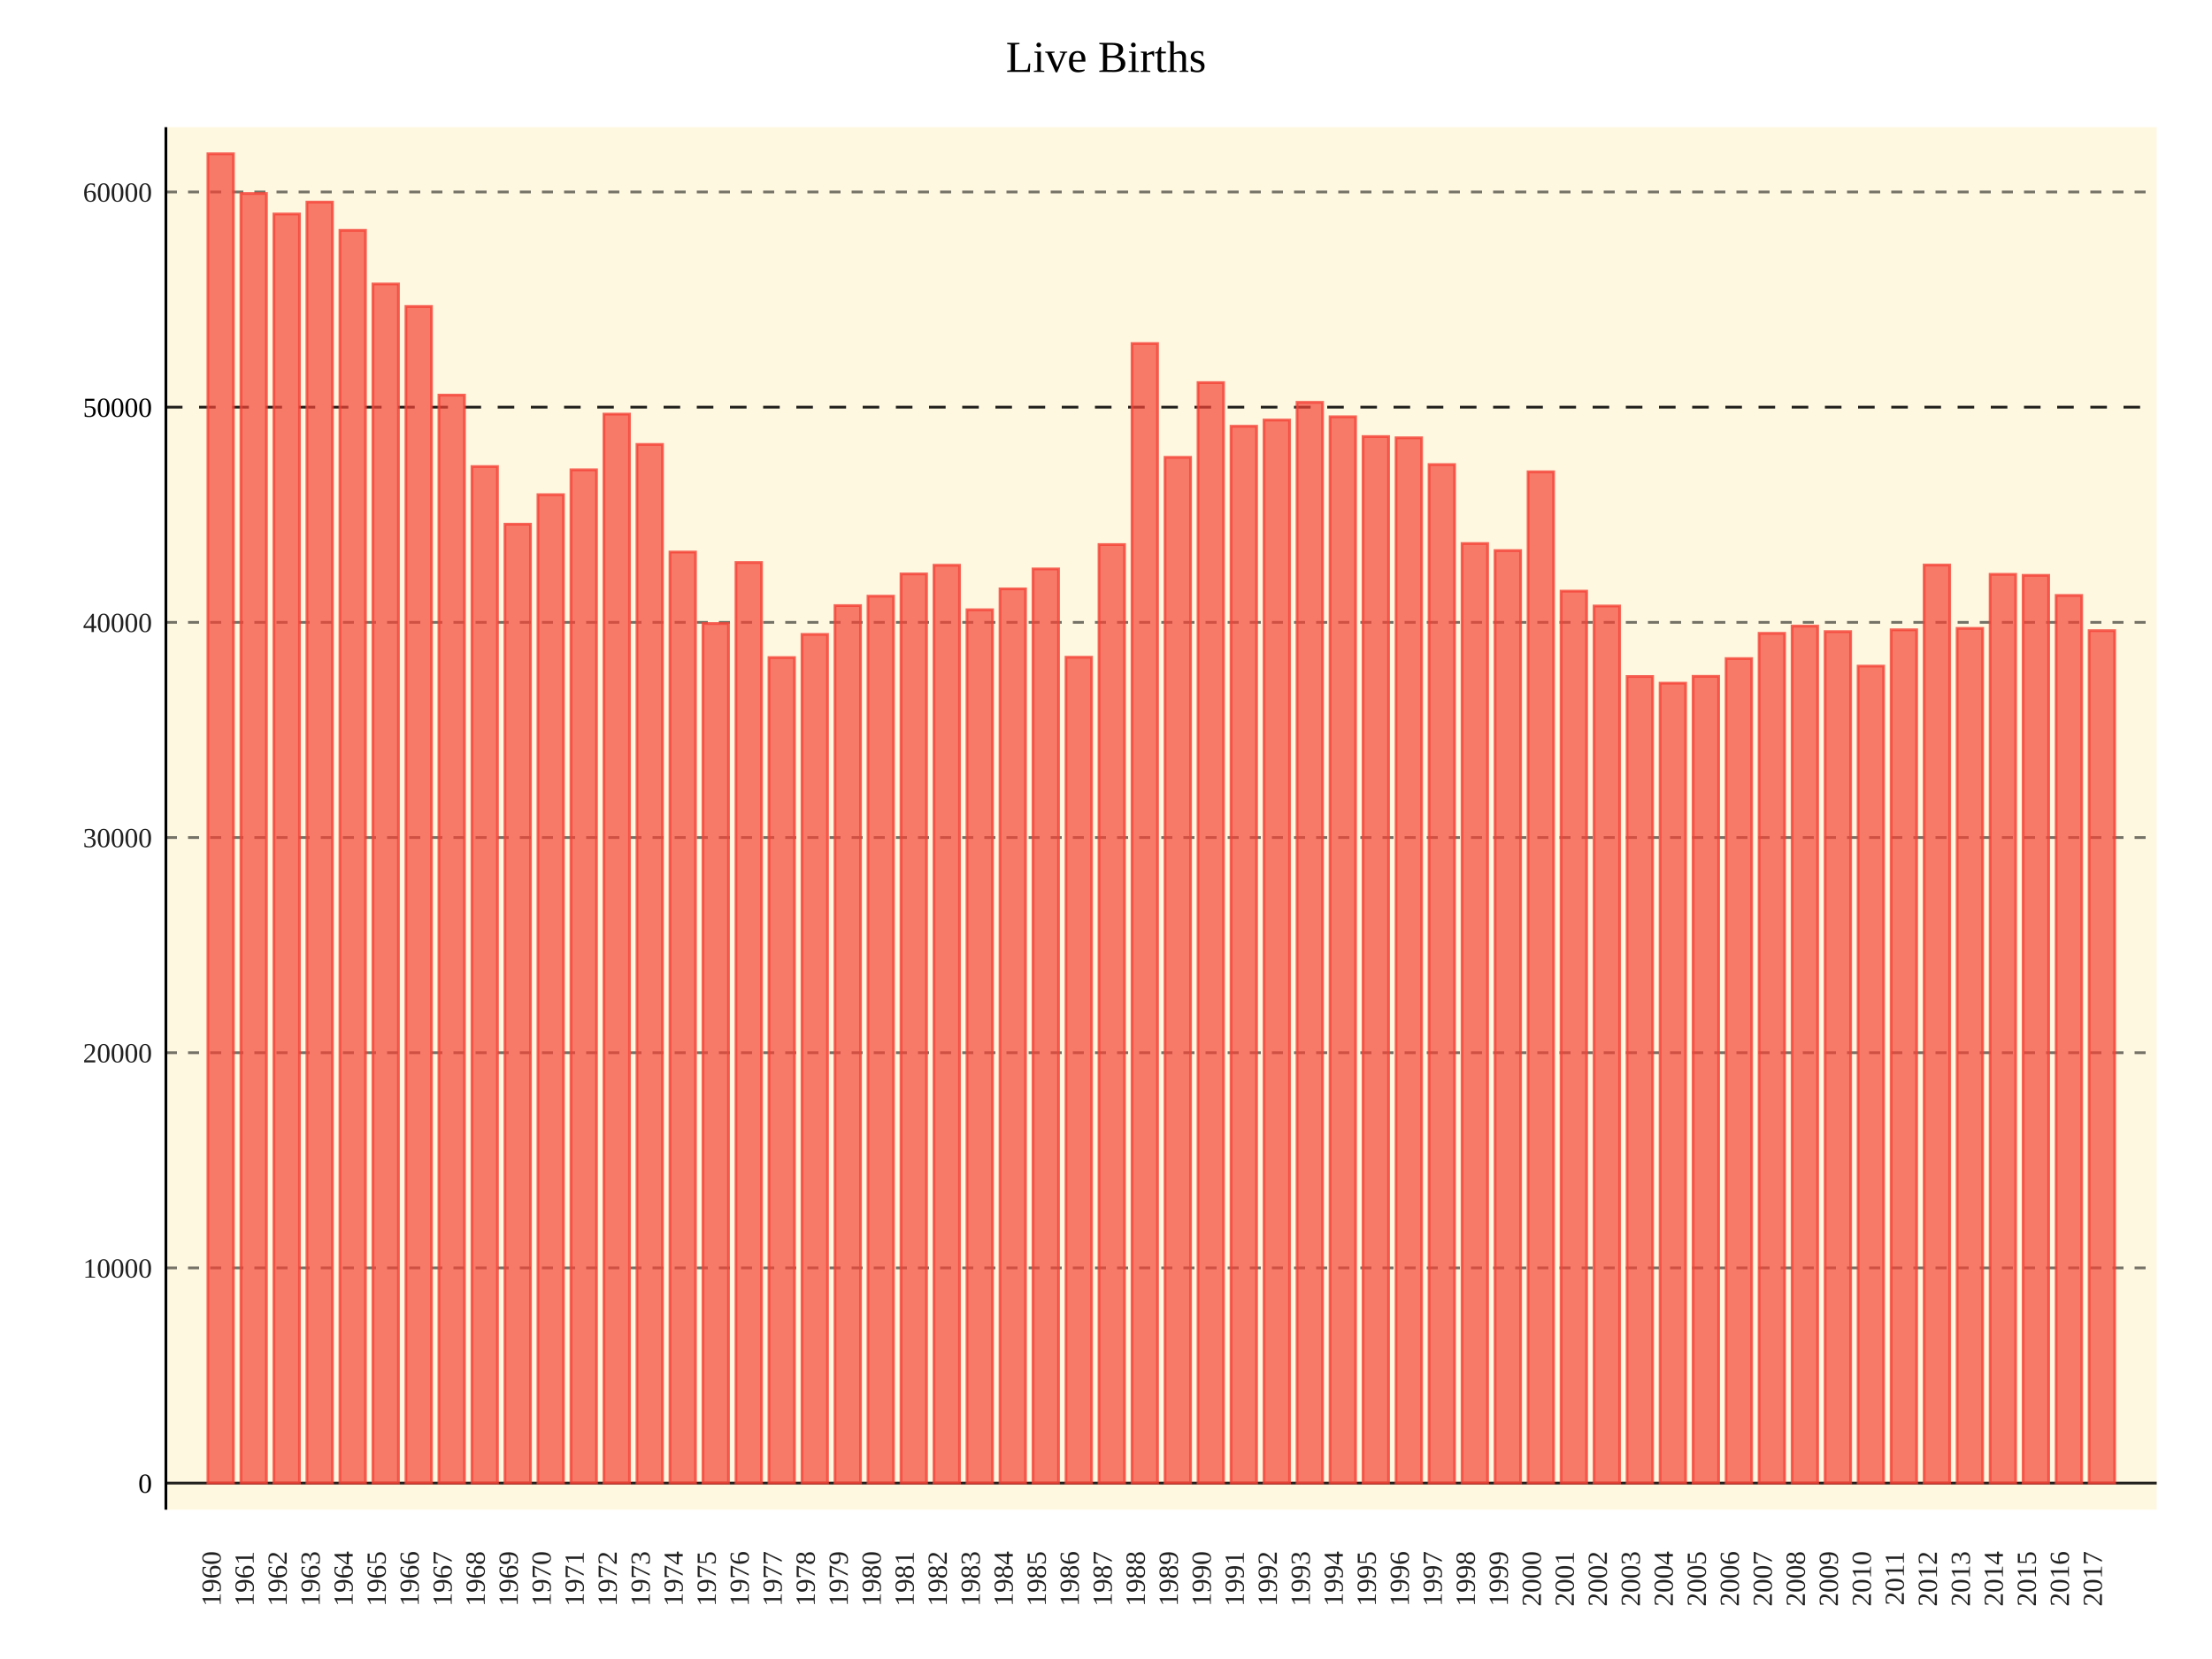
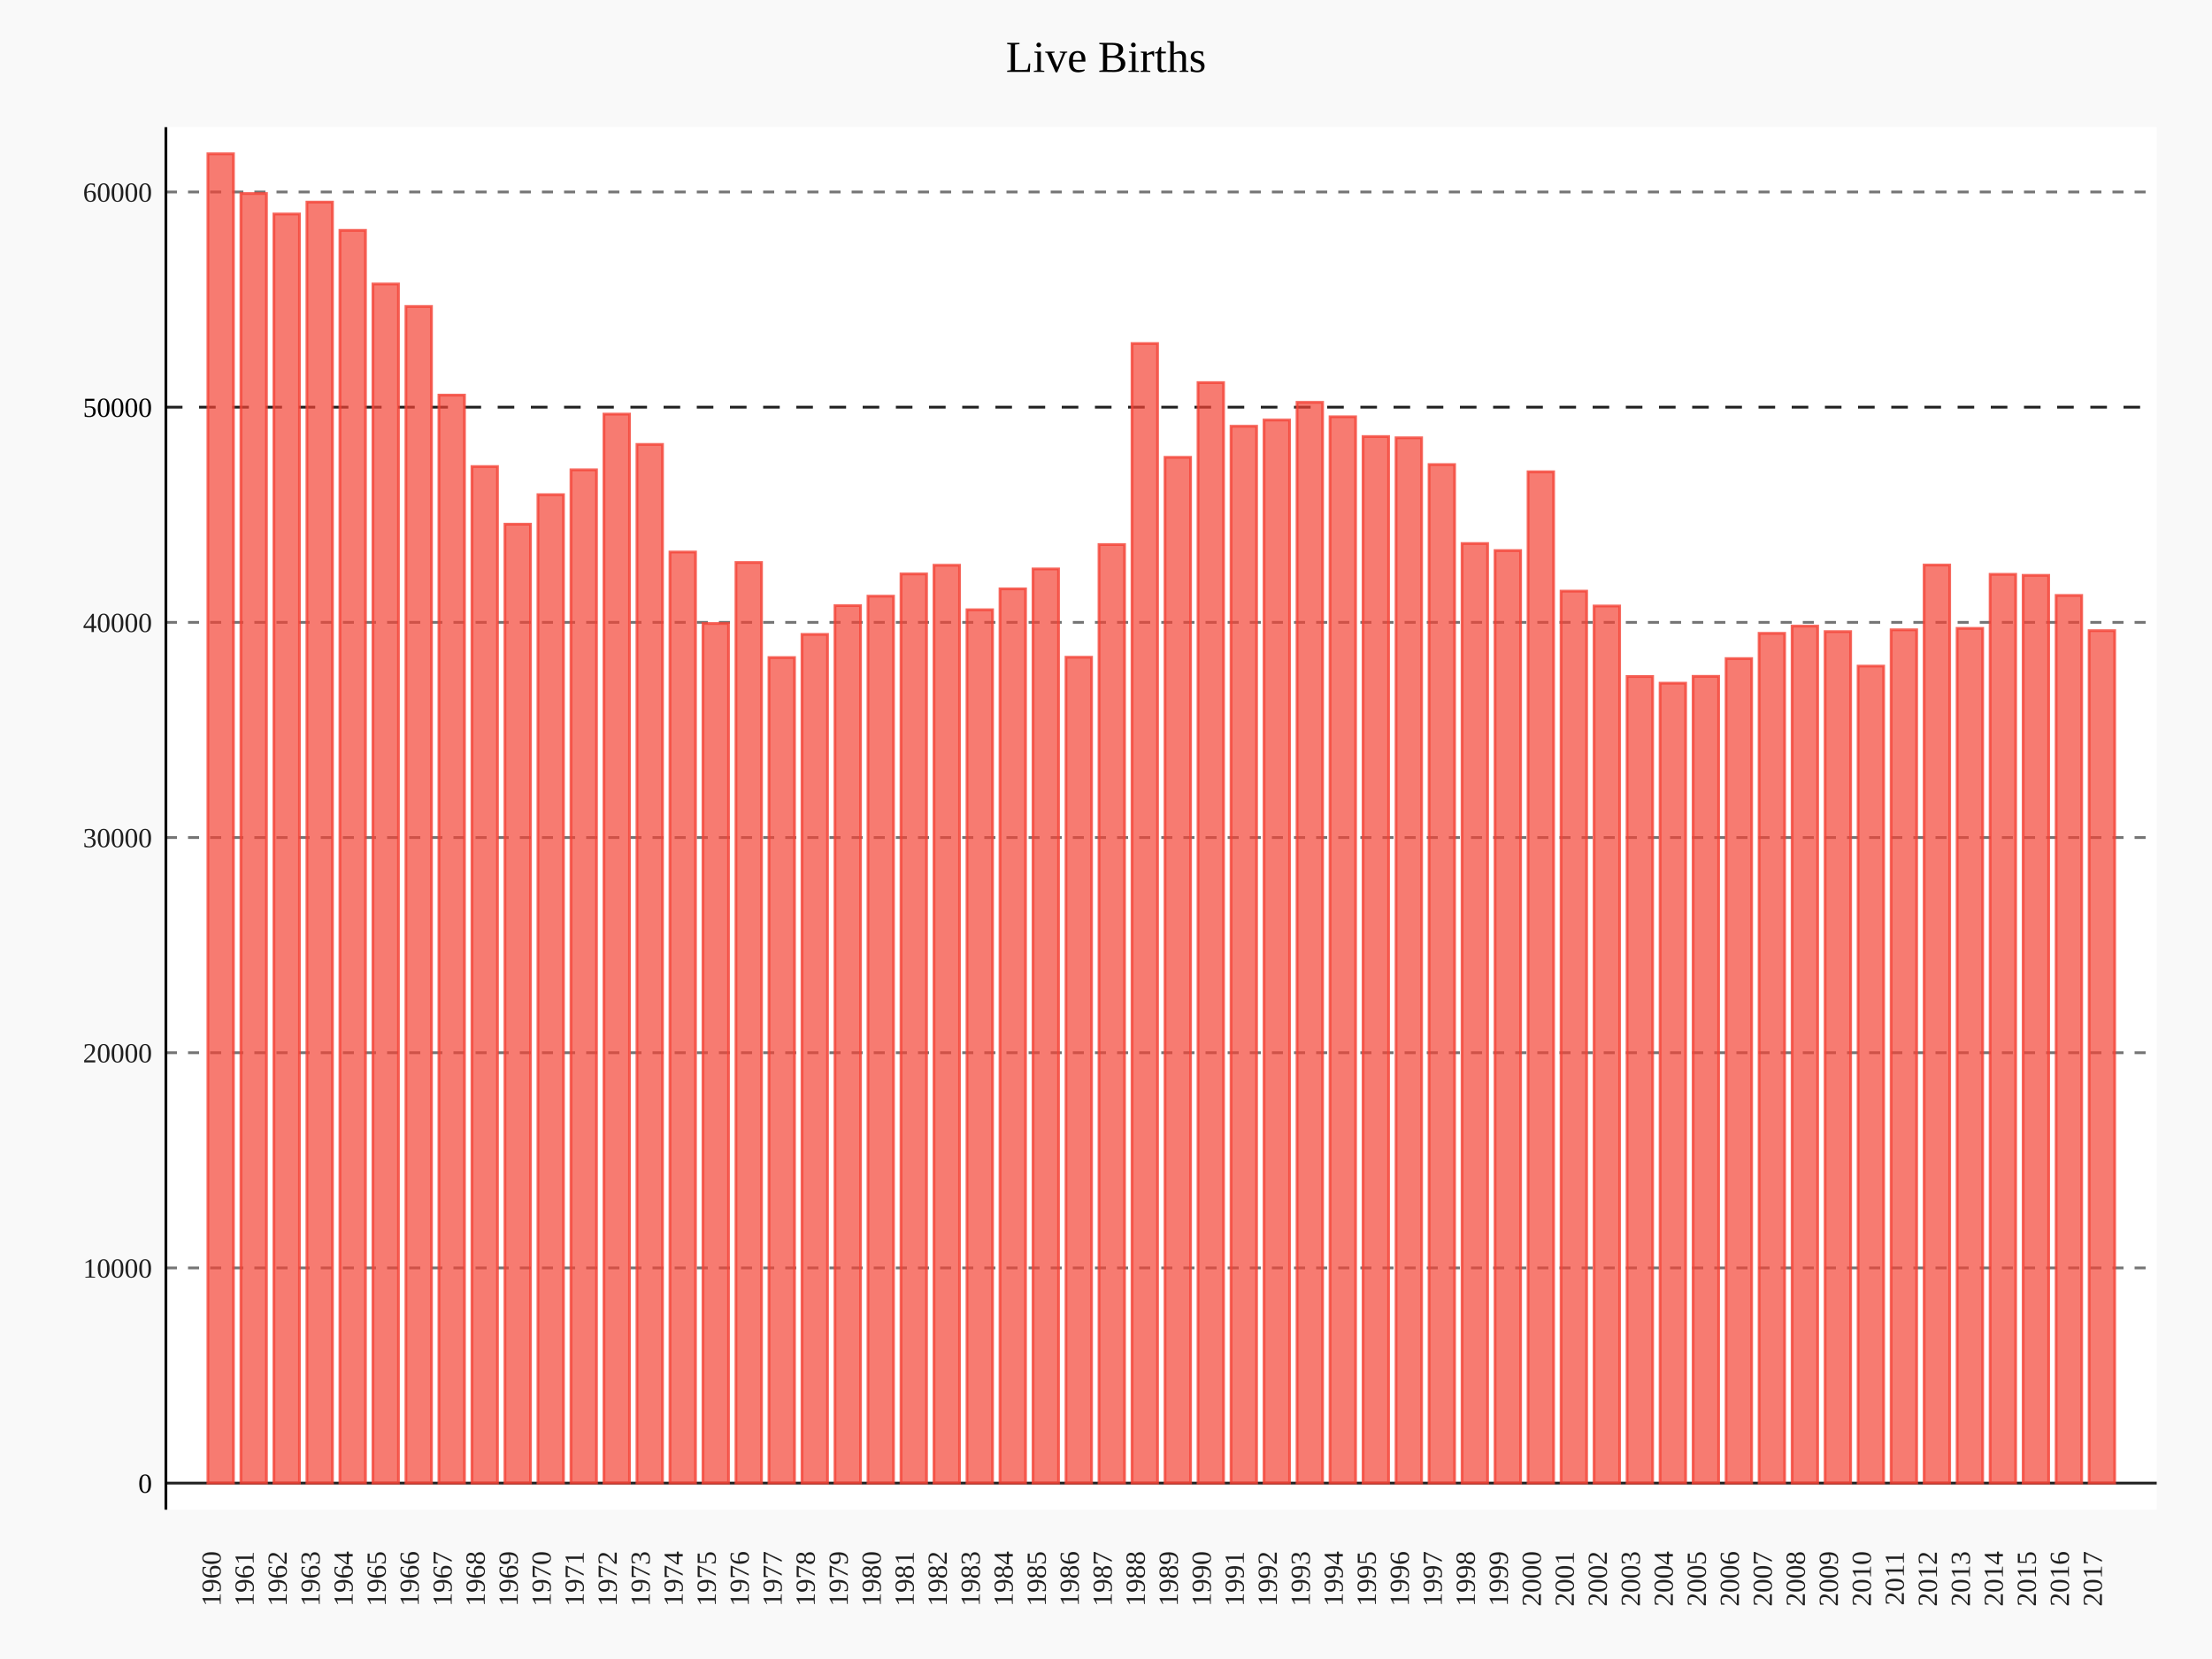
- <svg xmlns="http://www.w3.org/2000/svg" class="pygal-chart" id="chart-936356b6-ef60-43fc-8b0d-2bcfe0abe31e" viewBox="0 0 800 600">
+ <svg xmlns="http://www.w3.org/2000/svg" class="pygal-chart" id="chart-bbd5e689-f045-459d-93c6-5642fb8322f3" viewBox="0 0 800 600">
  <defs>
-     <style type="text/css">#chart-936356b6-ef60-43fc-8b0d-2bcfe0abe31e{-webkit-user-select:none;-webkit-font-smoothing:antialiased;font-family:Source+Code+Pro}#chart-936356b6-ef60-43fc-8b0d-2bcfe0abe31e .title{font-family:Source+Code+Pro;font-size:16px}#chart-936356b6-ef60-43fc-8b0d-2bcfe0abe31e .legends .legend text{font-family:Source+Code+Pro;font-size:14px}#chart-936356b6-ef60-43fc-8b0d-2bcfe0abe31e .axis text{font-family:Source+Code+Pro;font-size:10px}#chart-936356b6-ef60-43fc-8b0d-2bcfe0abe31e .axis text.major{font-family:Source+Code+Pro;font-size:10px}#chart-936356b6-ef60-43fc-8b0d-2bcfe0abe31e .text-overlay text.value{font-family:Source+Code+Pro;font-size:16px}#chart-936356b6-ef60-43fc-8b0d-2bcfe0abe31e .text-overlay text.label{font-family:Source+Code+Pro;font-size:10px}#chart-936356b6-ef60-43fc-8b0d-2bcfe0abe31e .tooltip{font-family:Source+Code+Pro;font-size:14px}#chart-936356b6-ef60-43fc-8b0d-2bcfe0abe31e text.no_data{font-family:Source+Code+Pro;font-size:64px}
- #chart-936356b6-ef60-43fc-8b0d-2bcfe0abe31e{background-color:#FFFFFF}#chart-936356b6-ef60-43fc-8b0d-2bcfe0abe31e path,#chart-936356b6-ef60-43fc-8b0d-2bcfe0abe31e line,#chart-936356b6-ef60-43fc-8b0d-2bcfe0abe31e rect,#chart-936356b6-ef60-43fc-8b0d-2bcfe0abe31e circle{-webkit-transition:150ms;-moz-transition:150ms;transition:150ms}#chart-936356b6-ef60-43fc-8b0d-2bcfe0abe31e .graph &gt; .background{fill:#FFFFFF}#chart-936356b6-ef60-43fc-8b0d-2bcfe0abe31e .plot &gt; .background{fill:#FFF8E1}#chart-936356b6-ef60-43fc-8b0d-2bcfe0abe31e .graph{fill:rgba(0,0,0,.87)}#chart-936356b6-ef60-43fc-8b0d-2bcfe0abe31e text.no_data{fill:rgba(0,0,0,1)}#chart-936356b6-ef60-43fc-8b0d-2bcfe0abe31e .title{fill:rgba(0,0,0,1)}#chart-936356b6-ef60-43fc-8b0d-2bcfe0abe31e .legends .legend text{fill:rgba(0,0,0,.87)}#chart-936356b6-ef60-43fc-8b0d-2bcfe0abe31e .legends .legend:hover text{fill:rgba(0,0,0,1)}#chart-936356b6-ef60-43fc-8b0d-2bcfe0abe31e .axis .line{stroke:rgba(0,0,0,1)}#chart-936356b6-ef60-43fc-8b0d-2bcfe0abe31e .axis .guide.line{stroke:rgba(0,0,0,.54)}#chart-936356b6-ef60-43fc-8b0d-2bcfe0abe31e .axis .major.line{stroke:rgba(0,0,0,.87)}#chart-936356b6-ef60-43fc-8b0d-2bcfe0abe31e .axis text.major{fill:rgba(0,0,0,1)}#chart-936356b6-ef60-43fc-8b0d-2bcfe0abe31e .axis.y .guides:hover .guide.line,#chart-936356b6-ef60-43fc-8b0d-2bcfe0abe31e .line-graph .axis.x .guides:hover .guide.line,#chart-936356b6-ef60-43fc-8b0d-2bcfe0abe31e .stackedline-graph .axis.x .guides:hover .guide.line,#chart-936356b6-ef60-43fc-8b0d-2bcfe0abe31e .xy-graph .axis.x .guides:hover .guide.line{stroke:rgba(0,0,0,1)}#chart-936356b6-ef60-43fc-8b0d-2bcfe0abe31e .axis .guides:hover text{fill:rgba(0,0,0,1)}#chart-936356b6-ef60-43fc-8b0d-2bcfe0abe31e .reactive{fill-opacity:.7;stroke-opacity:.8}#chart-936356b6-ef60-43fc-8b0d-2bcfe0abe31e .ci{stroke:rgba(0,0,0,.87)}#chart-936356b6-ef60-43fc-8b0d-2bcfe0abe31e .reactive.active,#chart-936356b6-ef60-43fc-8b0d-2bcfe0abe31e .active .reactive{fill-opacity:.8;stroke-opacity:.9;stroke-width:4}#chart-936356b6-ef60-43fc-8b0d-2bcfe0abe31e .ci .reactive.active{stroke-width:1.5}#chart-936356b6-ef60-43fc-8b0d-2bcfe0abe31e .series text{fill:rgba(0,0,0,1)}#chart-936356b6-ef60-43fc-8b0d-2bcfe0abe31e .tooltip rect{fill:#FFF8E1;stroke:rgba(0,0,0,1);-webkit-transition:opacity 150ms;-moz-transition:opacity 150ms;transition:opacity 150ms}#chart-936356b6-ef60-43fc-8b0d-2bcfe0abe31e .tooltip .label{fill:rgba(0,0,0,.87)}#chart-936356b6-ef60-43fc-8b0d-2bcfe0abe31e .tooltip .label{fill:rgba(0,0,0,.87)}#chart-936356b6-ef60-43fc-8b0d-2bcfe0abe31e .tooltip .legend{font-size:.8em;fill:rgba(0,0,0,.54)}#chart-936356b6-ef60-43fc-8b0d-2bcfe0abe31e .tooltip .x_label{font-size:.6em;fill:rgba(0,0,0,1)}#chart-936356b6-ef60-43fc-8b0d-2bcfe0abe31e .tooltip .xlink{font-size:.5em;text-decoration:underline}#chart-936356b6-ef60-43fc-8b0d-2bcfe0abe31e .tooltip .value{font-size:1.5em}#chart-936356b6-ef60-43fc-8b0d-2bcfe0abe31e .bound{font-size:.5em}#chart-936356b6-ef60-43fc-8b0d-2bcfe0abe31e .max-value{font-size:.75em;fill:rgba(0,0,0,.54)}#chart-936356b6-ef60-43fc-8b0d-2bcfe0abe31e .map-element{fill:#FFF8E1;stroke:rgba(0,0,0,.54) !important}#chart-936356b6-ef60-43fc-8b0d-2bcfe0abe31e .map-element .reactive{fill-opacity:inherit;stroke-opacity:inherit}#chart-936356b6-ef60-43fc-8b0d-2bcfe0abe31e .color-0,#chart-936356b6-ef60-43fc-8b0d-2bcfe0abe31e .color-0 a:visited{stroke:#F44336;fill:#F44336}#chart-936356b6-ef60-43fc-8b0d-2bcfe0abe31e .text-overlay .color-0 text{fill:black}
- #chart-936356b6-ef60-43fc-8b0d-2bcfe0abe31e text.no_data{text-anchor:middle}#chart-936356b6-ef60-43fc-8b0d-2bcfe0abe31e .guide.line{fill:none}#chart-936356b6-ef60-43fc-8b0d-2bcfe0abe31e .centered{text-anchor:middle}#chart-936356b6-ef60-43fc-8b0d-2bcfe0abe31e .title{text-anchor:middle}#chart-936356b6-ef60-43fc-8b0d-2bcfe0abe31e .legends .legend text{fill-opacity:1}#chart-936356b6-ef60-43fc-8b0d-2bcfe0abe31e .axis.x text{text-anchor:middle}#chart-936356b6-ef60-43fc-8b0d-2bcfe0abe31e .axis.x:not(.web) text[transform]{text-anchor:start}#chart-936356b6-ef60-43fc-8b0d-2bcfe0abe31e .axis.x:not(.web) text[transform].backwards{text-anchor:end}#chart-936356b6-ef60-43fc-8b0d-2bcfe0abe31e .axis.y text{text-anchor:end}#chart-936356b6-ef60-43fc-8b0d-2bcfe0abe31e .axis.y text[transform].backwards{text-anchor:start}#chart-936356b6-ef60-43fc-8b0d-2bcfe0abe31e .axis.y2 text{text-anchor:start}#chart-936356b6-ef60-43fc-8b0d-2bcfe0abe31e .axis.y2 text[transform].backwards{text-anchor:end}#chart-936356b6-ef60-43fc-8b0d-2bcfe0abe31e .axis .guide.line{stroke-dasharray:4,4}#chart-936356b6-ef60-43fc-8b0d-2bcfe0abe31e .axis .major.guide.line{stroke-dasharray:6,6}#chart-936356b6-ef60-43fc-8b0d-2bcfe0abe31e .horizontal .axis.y .guide.line,#chart-936356b6-ef60-43fc-8b0d-2bcfe0abe31e .horizontal .axis.y2 .guide.line,#chart-936356b6-ef60-43fc-8b0d-2bcfe0abe31e .vertical .axis.x .guide.line{opacity:0}#chart-936356b6-ef60-43fc-8b0d-2bcfe0abe31e .horizontal .axis.always_show .guide.line,#chart-936356b6-ef60-43fc-8b0d-2bcfe0abe31e .vertical .axis.always_show .guide.line{opacity:1 !important}#chart-936356b6-ef60-43fc-8b0d-2bcfe0abe31e .axis.y .guides:hover .guide.line,#chart-936356b6-ef60-43fc-8b0d-2bcfe0abe31e .axis.y2 .guides:hover .guide.line,#chart-936356b6-ef60-43fc-8b0d-2bcfe0abe31e .axis.x .guides:hover .guide.line{opacity:1}#chart-936356b6-ef60-43fc-8b0d-2bcfe0abe31e .axis .guides:hover text{opacity:1}#chart-936356b6-ef60-43fc-8b0d-2bcfe0abe31e .nofill{fill:none}#chart-936356b6-ef60-43fc-8b0d-2bcfe0abe31e .subtle-fill{fill-opacity:.2}#chart-936356b6-ef60-43fc-8b0d-2bcfe0abe31e .dot{stroke-width:1px;fill-opacity:1}#chart-936356b6-ef60-43fc-8b0d-2bcfe0abe31e .dot.active{stroke-width:5px}#chart-936356b6-ef60-43fc-8b0d-2bcfe0abe31e .dot.negative{fill:transparent}#chart-936356b6-ef60-43fc-8b0d-2bcfe0abe31e text,#chart-936356b6-ef60-43fc-8b0d-2bcfe0abe31e tspan{stroke:none !important}#chart-936356b6-ef60-43fc-8b0d-2bcfe0abe31e .series text.active{opacity:1}#chart-936356b6-ef60-43fc-8b0d-2bcfe0abe31e .tooltip rect{fill-opacity:.95;stroke-width:.5}#chart-936356b6-ef60-43fc-8b0d-2bcfe0abe31e .tooltip text{fill-opacity:1}#chart-936356b6-ef60-43fc-8b0d-2bcfe0abe31e .showable{visibility:hidden}#chart-936356b6-ef60-43fc-8b0d-2bcfe0abe31e .showable.shown{visibility:visible}#chart-936356b6-ef60-43fc-8b0d-2bcfe0abe31e .gauge-background{fill:rgba(229,229,229,1);stroke:none}#chart-936356b6-ef60-43fc-8b0d-2bcfe0abe31e .bg-lines{stroke:#FFFFFF;stroke-width:2px}</style>
+     <style type="text/css">#chart-bbd5e689-f045-459d-93c6-5642fb8322f3{-webkit-user-select:none;-webkit-font-smoothing:antialiased;font-family:Source+Code+Pro}#chart-bbd5e689-f045-459d-93c6-5642fb8322f3 .title{font-family:Source+Code+Pro;font-size:16px}#chart-bbd5e689-f045-459d-93c6-5642fb8322f3 .legends .legend text{font-family:Source+Code+Pro;font-size:14px}#chart-bbd5e689-f045-459d-93c6-5642fb8322f3 .axis text{font-family:Source+Code+Pro;font-size:10px}#chart-bbd5e689-f045-459d-93c6-5642fb8322f3 .axis text.major{font-family:Source+Code+Pro;font-size:10px}#chart-bbd5e689-f045-459d-93c6-5642fb8322f3 .text-overlay text.value{font-family:Source+Code+Pro;font-size:16px}#chart-bbd5e689-f045-459d-93c6-5642fb8322f3 .text-overlay text.label{font-family:Source+Code+Pro;font-size:10px}#chart-bbd5e689-f045-459d-93c6-5642fb8322f3 .tooltip{font-family:Source+Code+Pro;font-size:14px}#chart-bbd5e689-f045-459d-93c6-5642fb8322f3 text.no_data{font-family:Source+Code+Pro;font-size:64px}
+ #chart-bbd5e689-f045-459d-93c6-5642fb8322f3{background-color:rgba(249,249,249,1)}#chart-bbd5e689-f045-459d-93c6-5642fb8322f3 path,#chart-bbd5e689-f045-459d-93c6-5642fb8322f3 line,#chart-bbd5e689-f045-459d-93c6-5642fb8322f3 rect,#chart-bbd5e689-f045-459d-93c6-5642fb8322f3 circle{-webkit-transition:150ms;-moz-transition:150ms;transition:150ms}#chart-bbd5e689-f045-459d-93c6-5642fb8322f3 .graph &gt; .background{fill:rgba(249,249,249,1)}#chart-bbd5e689-f045-459d-93c6-5642fb8322f3 .plot &gt; .background{fill:rgba(255,255,255,1)}#chart-bbd5e689-f045-459d-93c6-5642fb8322f3 .graph{fill:rgba(0,0,0,.87)}#chart-bbd5e689-f045-459d-93c6-5642fb8322f3 text.no_data{fill:rgba(0,0,0,1)}#chart-bbd5e689-f045-459d-93c6-5642fb8322f3 .title{fill:rgba(0,0,0,1)}#chart-bbd5e689-f045-459d-93c6-5642fb8322f3 .legends .legend text{fill:rgba(0,0,0,.87)}#chart-bbd5e689-f045-459d-93c6-5642fb8322f3 .legends .legend:hover text{fill:rgba(0,0,0,1)}#chart-bbd5e689-f045-459d-93c6-5642fb8322f3 .axis .line{stroke:rgba(0,0,0,1)}#chart-bbd5e689-f045-459d-93c6-5642fb8322f3 .axis .guide.line{stroke:rgba(0,0,0,.54)}#chart-bbd5e689-f045-459d-93c6-5642fb8322f3 .axis .major.line{stroke:rgba(0,0,0,.87)}#chart-bbd5e689-f045-459d-93c6-5642fb8322f3 .axis text.major{fill:rgba(0,0,0,1)}#chart-bbd5e689-f045-459d-93c6-5642fb8322f3 .axis.y .guides:hover .guide.line,#chart-bbd5e689-f045-459d-93c6-5642fb8322f3 .line-graph .axis.x .guides:hover .guide.line,#chart-bbd5e689-f045-459d-93c6-5642fb8322f3 .stackedline-graph .axis.x .guides:hover .guide.line,#chart-bbd5e689-f045-459d-93c6-5642fb8322f3 .xy-graph .axis.x .guides:hover .guide.line{stroke:rgba(0,0,0,1)}#chart-bbd5e689-f045-459d-93c6-5642fb8322f3 .axis .guides:hover text{fill:rgba(0,0,0,1)}#chart-bbd5e689-f045-459d-93c6-5642fb8322f3 .reactive{fill-opacity:.7;stroke-opacity:.8}#chart-bbd5e689-f045-459d-93c6-5642fb8322f3 .ci{stroke:rgba(0,0,0,.87)}#chart-bbd5e689-f045-459d-93c6-5642fb8322f3 .reactive.active,#chart-bbd5e689-f045-459d-93c6-5642fb8322f3 .active .reactive{fill-opacity:.8;stroke-opacity:.9;stroke-width:4}#chart-bbd5e689-f045-459d-93c6-5642fb8322f3 .ci .reactive.active{stroke-width:1.5}#chart-bbd5e689-f045-459d-93c6-5642fb8322f3 .series text{fill:rgba(0,0,0,1)}#chart-bbd5e689-f045-459d-93c6-5642fb8322f3 .tooltip rect{fill:rgba(255,255,255,1);stroke:rgba(0,0,0,1);-webkit-transition:opacity 150ms;-moz-transition:opacity 150ms;transition:opacity 150ms}#chart-bbd5e689-f045-459d-93c6-5642fb8322f3 .tooltip .label{fill:rgba(0,0,0,.87)}#chart-bbd5e689-f045-459d-93c6-5642fb8322f3 .tooltip .label{fill:rgba(0,0,0,.87)}#chart-bbd5e689-f045-459d-93c6-5642fb8322f3 .tooltip .legend{font-size:.8em;fill:rgba(0,0,0,.54)}#chart-bbd5e689-f045-459d-93c6-5642fb8322f3 .tooltip .x_label{font-size:.6em;fill:rgba(0,0,0,1)}#chart-bbd5e689-f045-459d-93c6-5642fb8322f3 .tooltip .xlink{font-size:.5em;text-decoration:underline}#chart-bbd5e689-f045-459d-93c6-5642fb8322f3 .tooltip .value{font-size:1.5em}#chart-bbd5e689-f045-459d-93c6-5642fb8322f3 .bound{font-size:.5em}#chart-bbd5e689-f045-459d-93c6-5642fb8322f3 .max-value{font-size:.75em;fill:rgba(0,0,0,.54)}#chart-bbd5e689-f045-459d-93c6-5642fb8322f3 .map-element{fill:rgba(255,255,255,1);stroke:rgba(0,0,0,.54) !important}#chart-bbd5e689-f045-459d-93c6-5642fb8322f3 .map-element .reactive{fill-opacity:inherit;stroke-opacity:inherit}#chart-bbd5e689-f045-459d-93c6-5642fb8322f3 .color-0,#chart-bbd5e689-f045-459d-93c6-5642fb8322f3 .color-0 a:visited{stroke:#F44336;fill:#F44336}#chart-bbd5e689-f045-459d-93c6-5642fb8322f3 .text-overlay .color-0 text{fill:black}
+ #chart-bbd5e689-f045-459d-93c6-5642fb8322f3 text.no_data{text-anchor:middle}#chart-bbd5e689-f045-459d-93c6-5642fb8322f3 .guide.line{fill:none}#chart-bbd5e689-f045-459d-93c6-5642fb8322f3 .centered{text-anchor:middle}#chart-bbd5e689-f045-459d-93c6-5642fb8322f3 .title{text-anchor:middle}#chart-bbd5e689-f045-459d-93c6-5642fb8322f3 .legends .legend text{fill-opacity:1}#chart-bbd5e689-f045-459d-93c6-5642fb8322f3 .axis.x text{text-anchor:middle}#chart-bbd5e689-f045-459d-93c6-5642fb8322f3 .axis.x:not(.web) text[transform]{text-anchor:start}#chart-bbd5e689-f045-459d-93c6-5642fb8322f3 .axis.x:not(.web) text[transform].backwards{text-anchor:end}#chart-bbd5e689-f045-459d-93c6-5642fb8322f3 .axis.y text{text-anchor:end}#chart-bbd5e689-f045-459d-93c6-5642fb8322f3 .axis.y text[transform].backwards{text-anchor:start}#chart-bbd5e689-f045-459d-93c6-5642fb8322f3 .axis.y2 text{text-anchor:start}#chart-bbd5e689-f045-459d-93c6-5642fb8322f3 .axis.y2 text[transform].backwards{text-anchor:end}#chart-bbd5e689-f045-459d-93c6-5642fb8322f3 .axis .guide.line{stroke-dasharray:4,4}#chart-bbd5e689-f045-459d-93c6-5642fb8322f3 .axis .major.guide.line{stroke-dasharray:6,6}#chart-bbd5e689-f045-459d-93c6-5642fb8322f3 .horizontal .axis.y .guide.line,#chart-bbd5e689-f045-459d-93c6-5642fb8322f3 .horizontal .axis.y2 .guide.line,#chart-bbd5e689-f045-459d-93c6-5642fb8322f3 .vertical .axis.x .guide.line{opacity:0}#chart-bbd5e689-f045-459d-93c6-5642fb8322f3 .horizontal .axis.always_show .guide.line,#chart-bbd5e689-f045-459d-93c6-5642fb8322f3 .vertical .axis.always_show .guide.line{opacity:1 !important}#chart-bbd5e689-f045-459d-93c6-5642fb8322f3 .axis.y .guides:hover .guide.line,#chart-bbd5e689-f045-459d-93c6-5642fb8322f3 .axis.y2 .guides:hover .guide.line,#chart-bbd5e689-f045-459d-93c6-5642fb8322f3 .axis.x .guides:hover .guide.line{opacity:1}#chart-bbd5e689-f045-459d-93c6-5642fb8322f3 .axis .guides:hover text{opacity:1}#chart-bbd5e689-f045-459d-93c6-5642fb8322f3 .nofill{fill:none}#chart-bbd5e689-f045-459d-93c6-5642fb8322f3 .subtle-fill{fill-opacity:.2}#chart-bbd5e689-f045-459d-93c6-5642fb8322f3 .dot{stroke-width:1px;fill-opacity:1}#chart-bbd5e689-f045-459d-93c6-5642fb8322f3 .dot.active{stroke-width:5px}#chart-bbd5e689-f045-459d-93c6-5642fb8322f3 .dot.negative{fill:transparent}#chart-bbd5e689-f045-459d-93c6-5642fb8322f3 text,#chart-bbd5e689-f045-459d-93c6-5642fb8322f3 tspan{stroke:none !important}#chart-bbd5e689-f045-459d-93c6-5642fb8322f3 .series text.active{opacity:1}#chart-bbd5e689-f045-459d-93c6-5642fb8322f3 .tooltip rect{fill-opacity:.95;stroke-width:.5}#chart-bbd5e689-f045-459d-93c6-5642fb8322f3 .tooltip text{fill-opacity:1}#chart-bbd5e689-f045-459d-93c6-5642fb8322f3 .showable{visibility:hidden}#chart-bbd5e689-f045-459d-93c6-5642fb8322f3 .showable.shown{visibility:visible}#chart-bbd5e689-f045-459d-93c6-5642fb8322f3 .gauge-background{fill:rgba(229,229,229,1);stroke:none}#chart-bbd5e689-f045-459d-93c6-5642fb8322f3 .bg-lines{stroke:rgba(249,249,249,1);stroke-width:2px}</style>
  </defs>
  <g class="graph bar-graph vertical">
    <rect class="background" height="600" width="800" x="0" y="0" />
    <g class="plot" transform="translate(60, 46)">
      <rect class="background" height="500.0" width="720.0" x="0" y="0" />
      <g class="axis y always_show">
        <g class="guides">
          <path class="axis major line" d="M0 490.385 h720" />
          <text class="major" x="-5" y="493.885">0</text>
        </g>
        <g class="guides">
          <path class="guide line" d="M0 412.559 h720" />
          <text class="" x="-5" y="416.059">10000</text>
        </g>
        <g class="guides">
          <path class="guide line" d="M0 334.733 h720" />
          <text class="" x="-5" y="338.233">20000</text>
        </g>
        <g class="guides">
          <path class="guide line" d="M0 256.907 h720" />
          <text class="" x="-5" y="260.407">30000</text>
        </g>
        <g class="guides">
          <path class="guide line" d="M0 179.081 h720" />
          <text class="" x="-5" y="182.581">40000</text>
        </g>
        <g class="guides">
          <path class="major guide line" d="M0 101.255 h720" />
          <text class="major" x="-5" y="104.755">50000</text>
        </g>
        <g class="guides">
          <path class="guide line" d="M0 23.429 h720" />
          <text class="" x="-5" y="26.929">60000</text>
        </g>
      </g>
      <g class="axis x">
        <path class="line" d="M0 0 v500" />
        <g class="guides">
          <path class="guide line" d="M19.814 0 v500" />
          <text class="backwards" transform="rotate(270 19.81432 515)" x="19.814" y="515.0">1960</text>
        </g>
        <g class="guides">
          <path class="guide line" d="M31.751 0 v500" />
          <text class="backwards" transform="rotate(270 31.75066 515)" x="31.751" y="515.0">1961</text>
        </g>
        <g class="guides">
          <path class="guide line" d="M43.687 0 v500" />
          <text class="backwards" transform="rotate(270 43.687 515)" x="43.687" y="515.0">1962</text>
        </g>
        <g class="guides">
          <path class="guide line" d="M55.623 0 v500" />
          <text class="backwards" transform="rotate(270 55.62334 515)" x="55.623" y="515.0">1963</text>
        </g>
        <g class="guides">
          <path class="guide line" d="M67.56 0 v500" />
          <text class="backwards" transform="rotate(270 67.55968 515)" x="67.56" y="515.0">1964</text>
        </g>
        <g class="guides">
          <path class="guide line" d="M79.496 0 v500" />
          <text class="backwards" transform="rotate(270 79.49602 515)" x="79.496" y="515.0">1965</text>
        </g>
        <g class="guides">
          <path class="guide line" d="M91.432 0 v500" />
          <text class="backwards" transform="rotate(270 91.43236 515)" x="91.432" y="515.0">1966</text>
        </g>
        <g class="guides">
          <path class="guide line" d="M103.369 0 v500" />
          <text class="backwards" transform="rotate(270 103.3687 515)" x="103.369" y="515.0">1967</text>
        </g>
        <g class="guides">
          <path class="guide line" d="M115.305 0 v500" />
          <text class="backwards" transform="rotate(270 115.305 515)" x="115.305" y="515.0">1968</text>
        </g>
        <g class="guides">
          <path class="guide line" d="M127.241 0 v500" />
          <text class="backwards" transform="rotate(270 127.2414 515)" x="127.241" y="515.0">1969</text>
        </g>
        <g class="guides">
          <path class="guide line" d="M139.178 0 v500" />
          <text class="backwards" transform="rotate(270 139.1777 515)" x="139.178" y="515.0">1970</text>
        </g>
        <g class="guides">
          <path class="guide line" d="M151.114 0 v500" />
          <text class="backwards" transform="rotate(270 151.1141 515)" x="151.114" y="515.0">1971</text>
        </g>
        <g class="guides">
          <path class="guide line" d="M163.05 0 v500" />
          <text class="backwards" transform="rotate(270 163.0504 515)" x="163.05" y="515.0">1972</text>
        </g>
        <g class="guides">
          <path class="guide line" d="M174.987 0 v500" />
          <text class="backwards" transform="rotate(270 174.9867 515)" x="174.987" y="515.0">1973</text>
        </g>
        <g class="guides">
          <path class="guide line" d="M186.923 0 v500" />
          <text class="backwards" transform="rotate(270 186.9231 515)" x="186.923" y="515.0">1974</text>
        </g>
        <g class="guides">
          <path class="guide line" d="M198.859 0 v500" />
          <text class="backwards" transform="rotate(270 198.8594 515)" x="198.859" y="515.0">1975</text>
        </g>
        <g class="guides">
          <path class="guide line" d="M210.796 0 v500" />
          <text class="backwards" transform="rotate(270 210.7958 515)" x="210.796" y="515.0">1976</text>
        </g>
        <g class="guides">
          <path class="guide line" d="M222.732 0 v500" />
          <text class="backwards" transform="rotate(270 222.7321 515)" x="222.732" y="515.0">1977</text>
        </g>
        <g class="guides">
          <path class="guide line" d="M234.668 0 v500" />
          <text class="backwards" transform="rotate(270 234.6684 515)" x="234.668" y="515.0">1978</text>
        </g>
        <g class="guides">
          <path class="guide line" d="M246.605 0 v500" />
          <text class="backwards" transform="rotate(270 246.6048 515)" x="246.605" y="515.0">1979</text>
        </g>
        <g class="guides">
          <path class="guide line" d="M258.541 0 v500" />
          <text class="backwards" transform="rotate(270 258.5411 515)" x="258.541" y="515.0">1980</text>
        </g>
        <g class="guides">
          <path class="guide line" d="M270.477 0 v500" />
          <text class="backwards" transform="rotate(270 270.4775 515)" x="270.477" y="515.0">1981</text>
        </g>
        <g class="guides">
          <path class="guide line" d="M282.414 0 v500" />
          <text class="backwards" transform="rotate(270 282.4138 515)" x="282.414" y="515.0">1982</text>
        </g>
        <g class="guides">
          <path class="guide line" d="M294.35 0 v500" />
          <text class="backwards" transform="rotate(270 294.3501 515)" x="294.35" y="515.0">1983</text>
        </g>
        <g class="guides">
          <path class="guide line" d="M306.286 0 v500" />
          <text class="backwards" transform="rotate(270 306.2865 515)" x="306.286" y="515.0">1984</text>
        </g>
        <g class="guides">
          <path class="guide line" d="M318.223 0 v500" />
          <text class="backwards" transform="rotate(270 318.2228 515)" x="318.223" y="515.0">1985</text>
        </g>
        <g class="guides">
          <path class="guide line" d="M330.159 0 v500" />
          <text class="backwards" transform="rotate(270 330.1592 515)" x="330.159" y="515.0">1986</text>
        </g>
        <g class="guides">
          <path class="guide line" d="M342.095 0 v500" />
          <text class="backwards" transform="rotate(270 342.0955 515)" x="342.095" y="515.0">1987</text>
        </g>
        <g class="guides">
          <path class="guide line" d="M354.032 0 v500" />
          <text class="backwards" transform="rotate(270 354.0318 515)" x="354.032" y="515.0">1988</text>
        </g>
        <g class="guides">
          <path class="guide line" d="M365.968 0 v500" />
          <text class="backwards" transform="rotate(270 365.9682 515)" x="365.968" y="515.0">1989</text>
        </g>
        <g class="guides">
          <path class="guide line" d="M377.905 0 v500" />
          <text class="backwards" transform="rotate(270 377.9045 515)" x="377.905" y="515.0">1990</text>
        </g>
        <g class="guides">
          <path class="guide line" d="M389.841 0 v500" />
          <text class="backwards" transform="rotate(270 389.8408 515)" x="389.841" y="515.0">1991</text>
        </g>
        <g class="guides">
          <path class="guide line" d="M401.777 0 v500" />
          <text class="backwards" transform="rotate(270 401.7772 515)" x="401.777" y="515.0">1992</text>
        </g>
        <g class="guides">
          <path class="guide line" d="M413.714 0 v500" />
          <text class="backwards" transform="rotate(270 413.7135 515)" x="413.714" y="515.0">1993</text>
        </g>
        <g class="guides">
          <path class="guide line" d="M425.65 0 v500" />
          <text class="backwards" transform="rotate(270 425.6499 515)" x="425.65" y="515.0">1994</text>
        </g>
        <g class="guides">
          <path class="guide line" d="M437.586 0 v500" />
          <text class="backwards" transform="rotate(270 437.5862 515)" x="437.586" y="515.0">1995</text>
        </g>
        <g class="guides">
          <path class="guide line" d="M449.523 0 v500" />
          <text class="backwards" transform="rotate(270 449.5225 515)" x="449.523" y="515.0">1996</text>
        </g>
        <g class="guides">
          <path class="guide line" d="M461.459 0 v500" />
          <text class="backwards" transform="rotate(270 461.4589 515)" x="461.459" y="515.0">1997</text>
        </g>
        <g class="guides">
          <path class="guide line" d="M473.395 0 v500" />
          <text class="backwards" transform="rotate(270 473.3952 515)" x="473.395" y="515.0">1998</text>
        </g>
        <g class="guides">
          <path class="guide line" d="M485.332 0 v500" />
          <text class="backwards" transform="rotate(270 485.3316 515)" x="485.332" y="515.0">1999</text>
        </g>
        <g class="guides">
          <path class="guide line" d="M497.268 0 v500" />
          <text class="backwards" transform="rotate(270 497.2679 515)" x="497.268" y="515.0">2000</text>
        </g>
        <g class="guides">
          <path class="guide line" d="M509.204 0 v500" />
          <text class="backwards" transform="rotate(270 509.2042 515)" x="509.204" y="515.0">2001</text>
        </g>
        <g class="guides">
          <path class="guide line" d="M521.141 0 v500" />
          <text class="backwards" transform="rotate(270 521.1406 515)" x="521.141" y="515.0">2002</text>
        </g>
        <g class="guides">
          <path class="guide line" d="M533.077 0 v500" />
          <text class="backwards" transform="rotate(270 533.0769 515)" x="533.077" y="515.0">2003</text>
        </g>
        <g class="guides">
          <path class="guide line" d="M545.013 0 v500" />
          <text class="backwards" transform="rotate(270 545.0133 515)" x="545.013" y="515.0">2004</text>
        </g>
        <g class="guides">
          <path class="guide line" d="M556.95 0 v500" />
          <text class="backwards" transform="rotate(270 556.9496 515)" x="556.95" y="515.0">2005</text>
        </g>
        <g class="guides">
          <path class="guide line" d="M568.886 0 v500" />
          <text class="backwards" transform="rotate(270 568.8859 515)" x="568.886" y="515.0">2006</text>
        </g>
        <g class="guides">
          <path class="guide line" d="M580.822 0 v500" />
          <text class="backwards" transform="rotate(270 580.8223 515)" x="580.822" y="515.0">2007</text>
        </g>
        <g class="guides">
          <path class="guide line" d="M592.759 0 v500" />
          <text class="backwards" transform="rotate(270 592.7586 515)" x="592.759" y="515.0">2008</text>
        </g>
        <g class="guides">
          <path class="guide line" d="M604.695 0 v500" />
          <text class="backwards" transform="rotate(270 604.695 515)" x="604.695" y="515.0">2009</text>
        </g>
        <g class="guides">
          <path class="guide line" d="M616.631 0 v500" />
          <text class="backwards" transform="rotate(270 616.6313 515)" x="616.631" y="515.0">2010</text>
        </g>
        <g class="guides">
          <path class="guide line" d="M628.568 0 v500" />
          <text class="backwards" transform="rotate(270 628.5676 515)" x="628.568" y="515.0">2011</text>
        </g>
        <g class="guides">
          <path class="guide line" d="M640.504 0 v500" />
          <text class="backwards" transform="rotate(270 640.504 515)" x="640.504" y="515.0">2012</text>
        </g>
        <g class="guides">
          <path class="guide line" d="M652.44 0 v500" />
          <text class="backwards" transform="rotate(270 652.4403 515)" x="652.44" y="515.0">2013</text>
        </g>
        <g class="guides">
          <path class="guide line" d="M664.377 0 v500" />
          <text class="backwards" transform="rotate(270 664.3767 515)" x="664.377" y="515.0">2014</text>
        </g>
        <g class="guides">
          <path class="guide line" d="M676.313 0 v500" />
          <text class="backwards" transform="rotate(270 676.313 515)" x="676.313" y="515.0">2015</text>
        </g>
        <g class="guides">
          <path class="guide line" d="M688.249 0 v500" />
          <text class="backwards" transform="rotate(270 688.2493 515)" x="688.249" y="515.0">2016</text>
        </g>
        <g class="guides">
          <path class="guide line" d="M700.186 0 v500" />
          <text class="backwards" transform="rotate(270 700.1857 515)" x="700.186" y="515.0">2017</text>
        </g>
      </g>
      <g class="series serie-0 color-0">
        <g class="bars">
          <g class="bar">
            <rect class="rect reactive tooltip-trigger" height="480.769" rx="0" ry="0" width="9.244" x="15.193" y="9.615" />
          </g>
          <g class="bar">
            <rect class="rect reactive tooltip-trigger" height="466.41" rx="0" ry="0" width="9.244" x="27.129" y="23.974" />
          </g>
          <g class="bar">
            <rect class="rect reactive tooltip-trigger" height="458.994" rx="0" ry="0" width="9.244" x="39.065" y="31.391" />
          </g>
          <g class="bar">
            <rect class="rect reactive tooltip-trigger" height="463.297" rx="0" ry="0" width="9.244" x="51.002" y="27.087" />
          </g>
          <g class="bar">
            <rect class="rect reactive tooltip-trigger" height="453.079" rx="0" ry="0" width="9.244" x="62.938" y="37.306" />
          </g>
          <g class="bar">
            <rect class="rect reactive tooltip-trigger" height="433.685" rx="0" ry="0" width="9.244" x="74.874" y="56.7" />
          </g>
          <g class="bar">
            <rect class="rect reactive tooltip-trigger" height="425.552" rx="0" ry="0" width="9.244" x="86.811" y="64.833" />
          </g>
          <g class="bar">
            <rect class="rect reactive tooltip-trigger" height="393.488" rx="0" ry="0" width="9.244" x="98.747" y="96.897" />
          </g>
          <g class="bar">
            <rect class="rect reactive tooltip-trigger" height="367.657" rx="0" ry="0" width="9.244" x="110.683" y="122.727" />
          </g>
          <g class="bar">
            <rect class="rect reactive tooltip-trigger" height="346.808" rx="0" ry="0" width="9.244" x="122.62" y="143.577" />
          </g>
          <g class="bar">
            <rect class="rect reactive tooltip-trigger" height="357.485" rx="0" ry="0" width="9.244" x="134.556" y="132.899" />
          </g>
          <g class="bar">
            <rect class="rect reactive tooltip-trigger" height="366.466" rx="0" ry="0" width="9.244" x="146.492" y="123.918" />
          </g>
          <g class="bar">
            <rect class="rect reactive tooltip-trigger" height="386.623" rx="0" ry="0" width="9.244" x="158.429" y="103.761" />
          </g>
          <g class="bar">
            <rect class="rect reactive tooltip-trigger" height="375.658" rx="0" ry="0" width="9.244" x="170.365" y="114.727" />
          </g>
          <g class="bar">
            <rect class="rect reactive tooltip-trigger" height="336.737" rx="0" ry="0" width="9.244" x="182.301" y="153.648" />
          </g>
          <g class="bar">
            <rect class="rect reactive tooltip-trigger" height="310.899" rx="0" ry="0" width="9.244" x="194.238" y="179.486" />
          </g>
          <g class="bar">
            <rect class="rect reactive tooltip-trigger" height="332.962" rx="0" ry="0" width="9.244" x="206.174" y="157.422" />
          </g>
          <g class="bar">
            <rect class="rect reactive tooltip-trigger" height="298.571" rx="0" ry="0" width="9.244" x="218.11" y="191.813" />
          </g>
          <g class="bar">
            <rect class="rect reactive tooltip-trigger" height="306.953" rx="0" ry="0" width="9.244" x="230.047" y="183.432" />
          </g>
          <g class="bar">
            <rect class="rect reactive tooltip-trigger" height="317.366" rx="0" ry="0" width="9.244" x="241.983" y="173.019" />
          </g>
          <g class="bar">
            <rect class="rect reactive tooltip-trigger" height="320.775" rx="0" ry="0" width="9.244" x="253.919" y="169.61" />
          </g>
          <g class="bar">
            <rect class="rect reactive tooltip-trigger" height="328.814" rx="0" ry="0" width="9.244" x="265.856" y="161.57" />
          </g>
          <g class="bar">
            <rect class="rect reactive tooltip-trigger" height="331.958" rx="0" ry="0" width="9.244" x="277.792" y="158.426" />
          </g>
          <g class="bar">
            <rect class="rect reactive tooltip-trigger" height="315.856" rx="0" ry="0" width="9.244" x="289.728" y="174.528" />
          </g>
          <g class="bar">
            <rect class="rect reactive tooltip-trigger" height="323.413" rx="0" ry="0" width="9.244" x="301.665" y="166.971" />
          </g>
          <g class="bar">
            <rect class="rect reactive tooltip-trigger" height="330.635" rx="0" ry="0" width="9.244" x="313.601" y="159.749" />
          </g>
          <g class="bar">
            <rect class="rect reactive tooltip-trigger" height="298.688" rx="0" ry="0" width="9.244" x="325.537" y="191.697" />
          </g>
          <g class="bar">
            <rect class="rect reactive tooltip-trigger" height="339.445" rx="0" ry="0" width="9.244" x="337.474" y="150.939" />
          </g>
          <g class="bar">
            <rect class="rect reactive tooltip-trigger" height="412.142" rx="0" ry="0" width="9.244" x="349.41" y="78.242" />
          </g>
          <g class="bar">
            <rect class="rect reactive tooltip-trigger" height="370.988" rx="0" ry="0" width="9.244" x="361.346" y="119.397" />
          </g>
          <g class="bar">
            <rect class="rect reactive tooltip-trigger" height="398.017" rx="0" ry="0" width="9.244" x="373.283" y="92.368" />
          </g>
          <g class="bar">
            <rect class="rect reactive tooltip-trigger" height="382.234" rx="0" ry="0" width="9.244" x="385.219" y="108.151" />
          </g>
          <g class="bar">
            <rect class="rect reactive tooltip-trigger" height="384.475" rx="0" ry="0" width="9.244" x="397.155" y="105.909" />
          </g>
          <g class="bar">
            <rect class="rect reactive tooltip-trigger" height="390.88" rx="0" ry="0" width="9.244" x="409.092" y="99.504" />
          </g>
          <g class="bar">
            <rect class="rect reactive tooltip-trigger" height="385.658" rx="0" ry="0" width="9.244" x="421.028" y="104.726" />
          </g>
          <g class="bar">
            <rect class="rect reactive tooltip-trigger" height="378.506" rx="0" ry="0" width="9.244" x="432.964" y="111.879" />
          </g>
          <g class="bar">
            <rect class="rect reactive tooltip-trigger" height="378.055" rx="0" ry="0" width="9.244" x="444.901" y="112.33" />
          </g>
          <g class="bar">
            <rect class="rect reactive tooltip-trigger" height="368.373" rx="0" ry="0" width="9.244" x="456.837" y="122.011" />
          </g>
          <g class="bar">
            <rect class="rect reactive tooltip-trigger" height="339.819" rx="0" ry="0" width="9.244" x="468.773" y="150.566" />
          </g>
          <g class="bar">
            <rect class="rect reactive tooltip-trigger" height="337.266" rx="0" ry="0" width="9.244" x="480.71" y="153.118" />
          </g>
          <g class="bar">
            <rect class="rect reactive tooltip-trigger" height="365.758" rx="0" ry="0" width="9.244" x="492.646" y="124.626" />
          </g>
          <g class="bar">
            <rect class="rect reactive tooltip-trigger" height="322.596" rx="0" ry="0" width="9.244" x="504.582" y="167.789" />
          </g>
          <g class="bar">
            <rect class="rect reactive tooltip-trigger" height="317.218" rx="0" ry="0" width="9.244" x="516.519" y="173.166" />
          </g>
          <g class="bar">
            <rect class="rect reactive tooltip-trigger" height="291.73" rx="0" ry="0" width="9.244" x="528.455" y="198.654" />
          </g>
          <g class="bar">
            <rect class="rect reactive tooltip-trigger" height="289.31" rx="0" ry="0" width="9.244" x="540.392" y="201.075" />
          </g>
          <g class="bar">
            <rect class="rect reactive tooltip-trigger" height="291.785" rx="0" ry="0" width="9.244" x="552.328" y="198.6" />
          </g>
          <g class="bar">
            <rect class="rect reactive tooltip-trigger" height="298.205" rx="0" ry="0" width="9.244" x="564.264" y="192.179" />
          </g>
          <g class="bar">
            <rect class="rect reactive tooltip-trigger" height="307.334" rx="0" ry="0" width="9.244" x="576.201" y="183.05" />
          </g>
          <g class="bar">
            <rect class="rect reactive tooltip-trigger" height="309.949" rx="0" ry="0" width="9.244" x="588.137" y="180.435" />
          </g>
          <g class="bar">
            <rect class="rect reactive tooltip-trigger" height="307.957" rx="0" ry="0" width="9.244" x="600.073" y="182.428" />
          </g>
          <g class="bar">
            <rect class="rect reactive tooltip-trigger" height="295.481" rx="0" ry="0" width="9.244" x="612.01" y="194.903" />
          </g>
          <g class="bar">
            <rect class="rect reactive tooltip-trigger" height="308.611" rx="0" ry="0" width="9.244" x="623.946" y="181.774" />
          </g>
          <g class="bar">
            <rect class="rect reactive tooltip-trigger" height="332.028" rx="0" ry="0" width="9.244" x="635.882" y="158.356" />
          </g>
          <g class="bar">
            <rect class="rect reactive tooltip-trigger" height="309.124" rx="0" ry="0" width="9.244" x="647.819" y="181.26" />
          </g>
          <g class="bar">
            <rect class="rect reactive tooltip-trigger" height="328.674" rx="0" ry="0" width="9.244" x="659.755" y="161.71" />
          </g>
          <g class="bar">
            <rect class="rect reactive tooltip-trigger" height="328.308" rx="0" ry="0" width="9.244" x="671.691" y="162.076" />
          </g>
          <g class="bar">
            <rect class="rect reactive tooltip-trigger" height="321.039" rx="0" ry="0" width="9.244" x="683.628" y="169.345" />
          </g>
          <g class="bar">
            <rect class="rect reactive tooltip-trigger" height="308.307" rx="0" ry="0" width="9.244" x="695.564" y="182.077" />
          </g>
        </g>
      </g>
    </g>
    <g class="titles">
      <text class="title plot_title" x="400.0" y="26">Live Births</text>
    </g>
    <g class="plot overlay" transform="translate(60, 46)">
      <g class="series serie-0 color-0" />
    </g>
    <g class="plot text-overlay" transform="translate(60, 46)">
      <g class="series serie-0 color-0" />
    </g>
    <g class="plot tooltip-overlay" transform="translate(60, 46)">
      <g class="tooltip" style="opacity: 0" transform="translate(0 0)">
        <rect class="tooltip-box" height="0" rx="0" ry="0" width="0" />
        <g class="text" />
      </g>
    </g>
  </g>
</svg>
